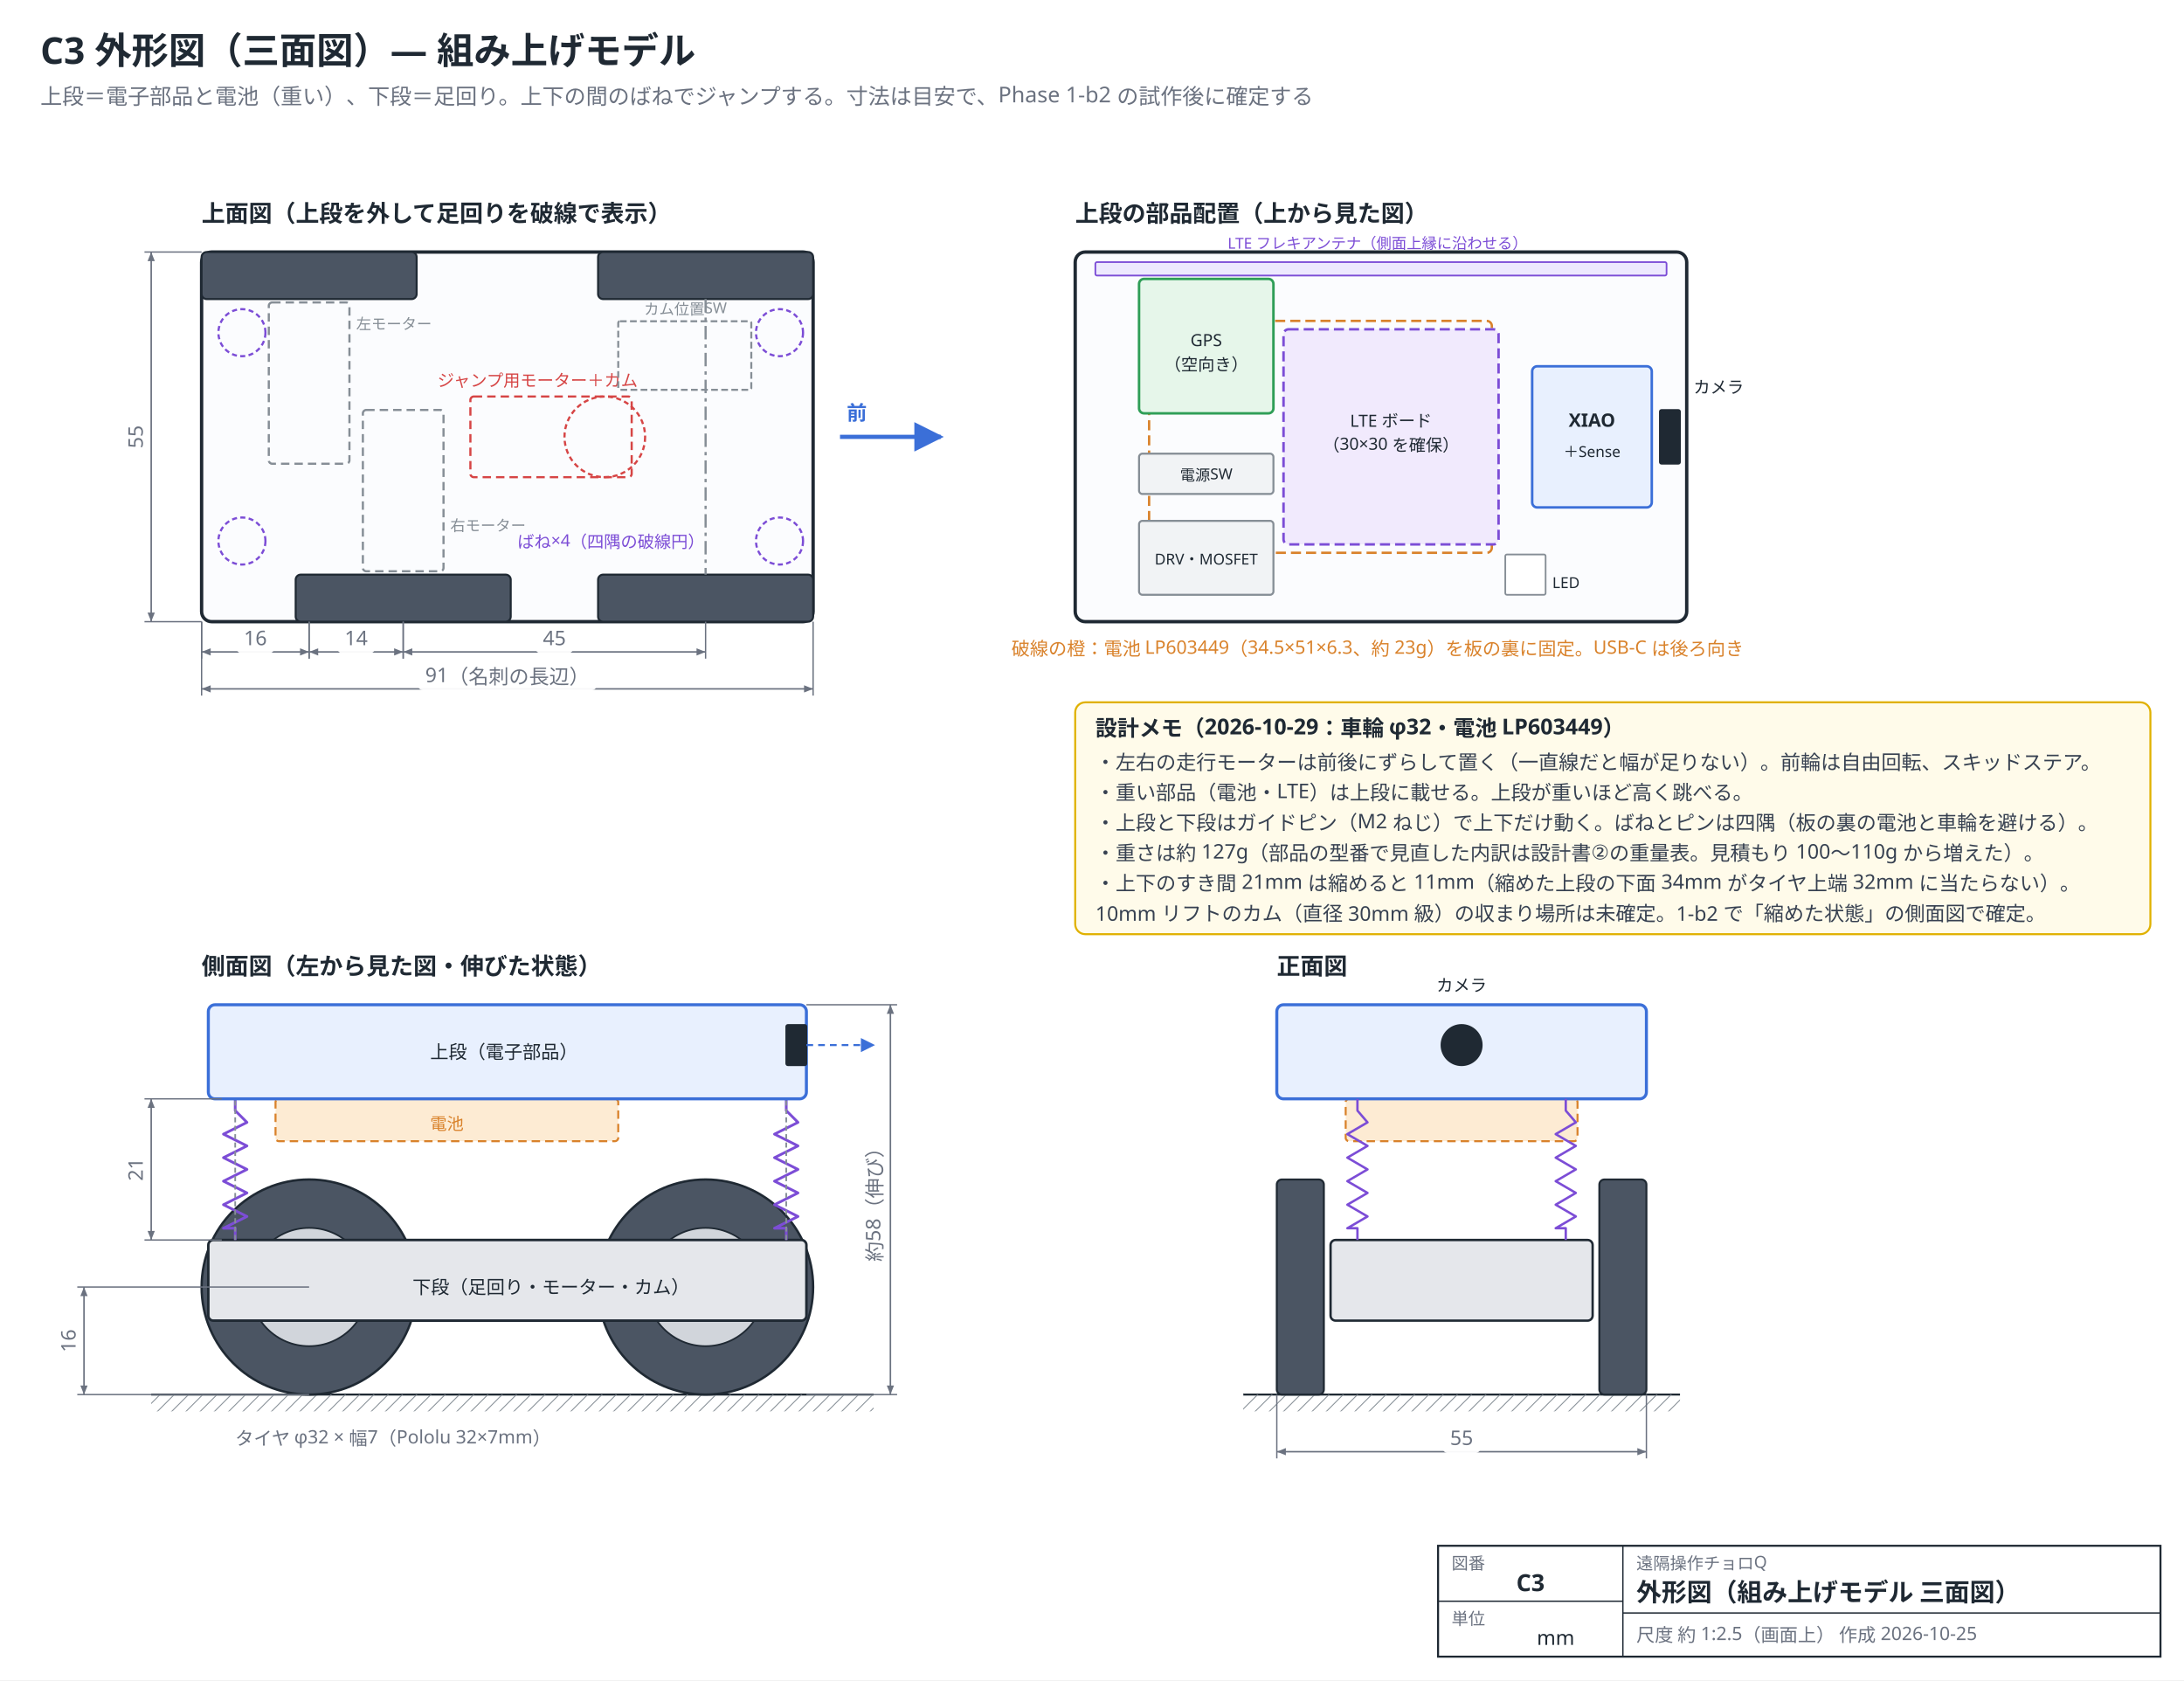
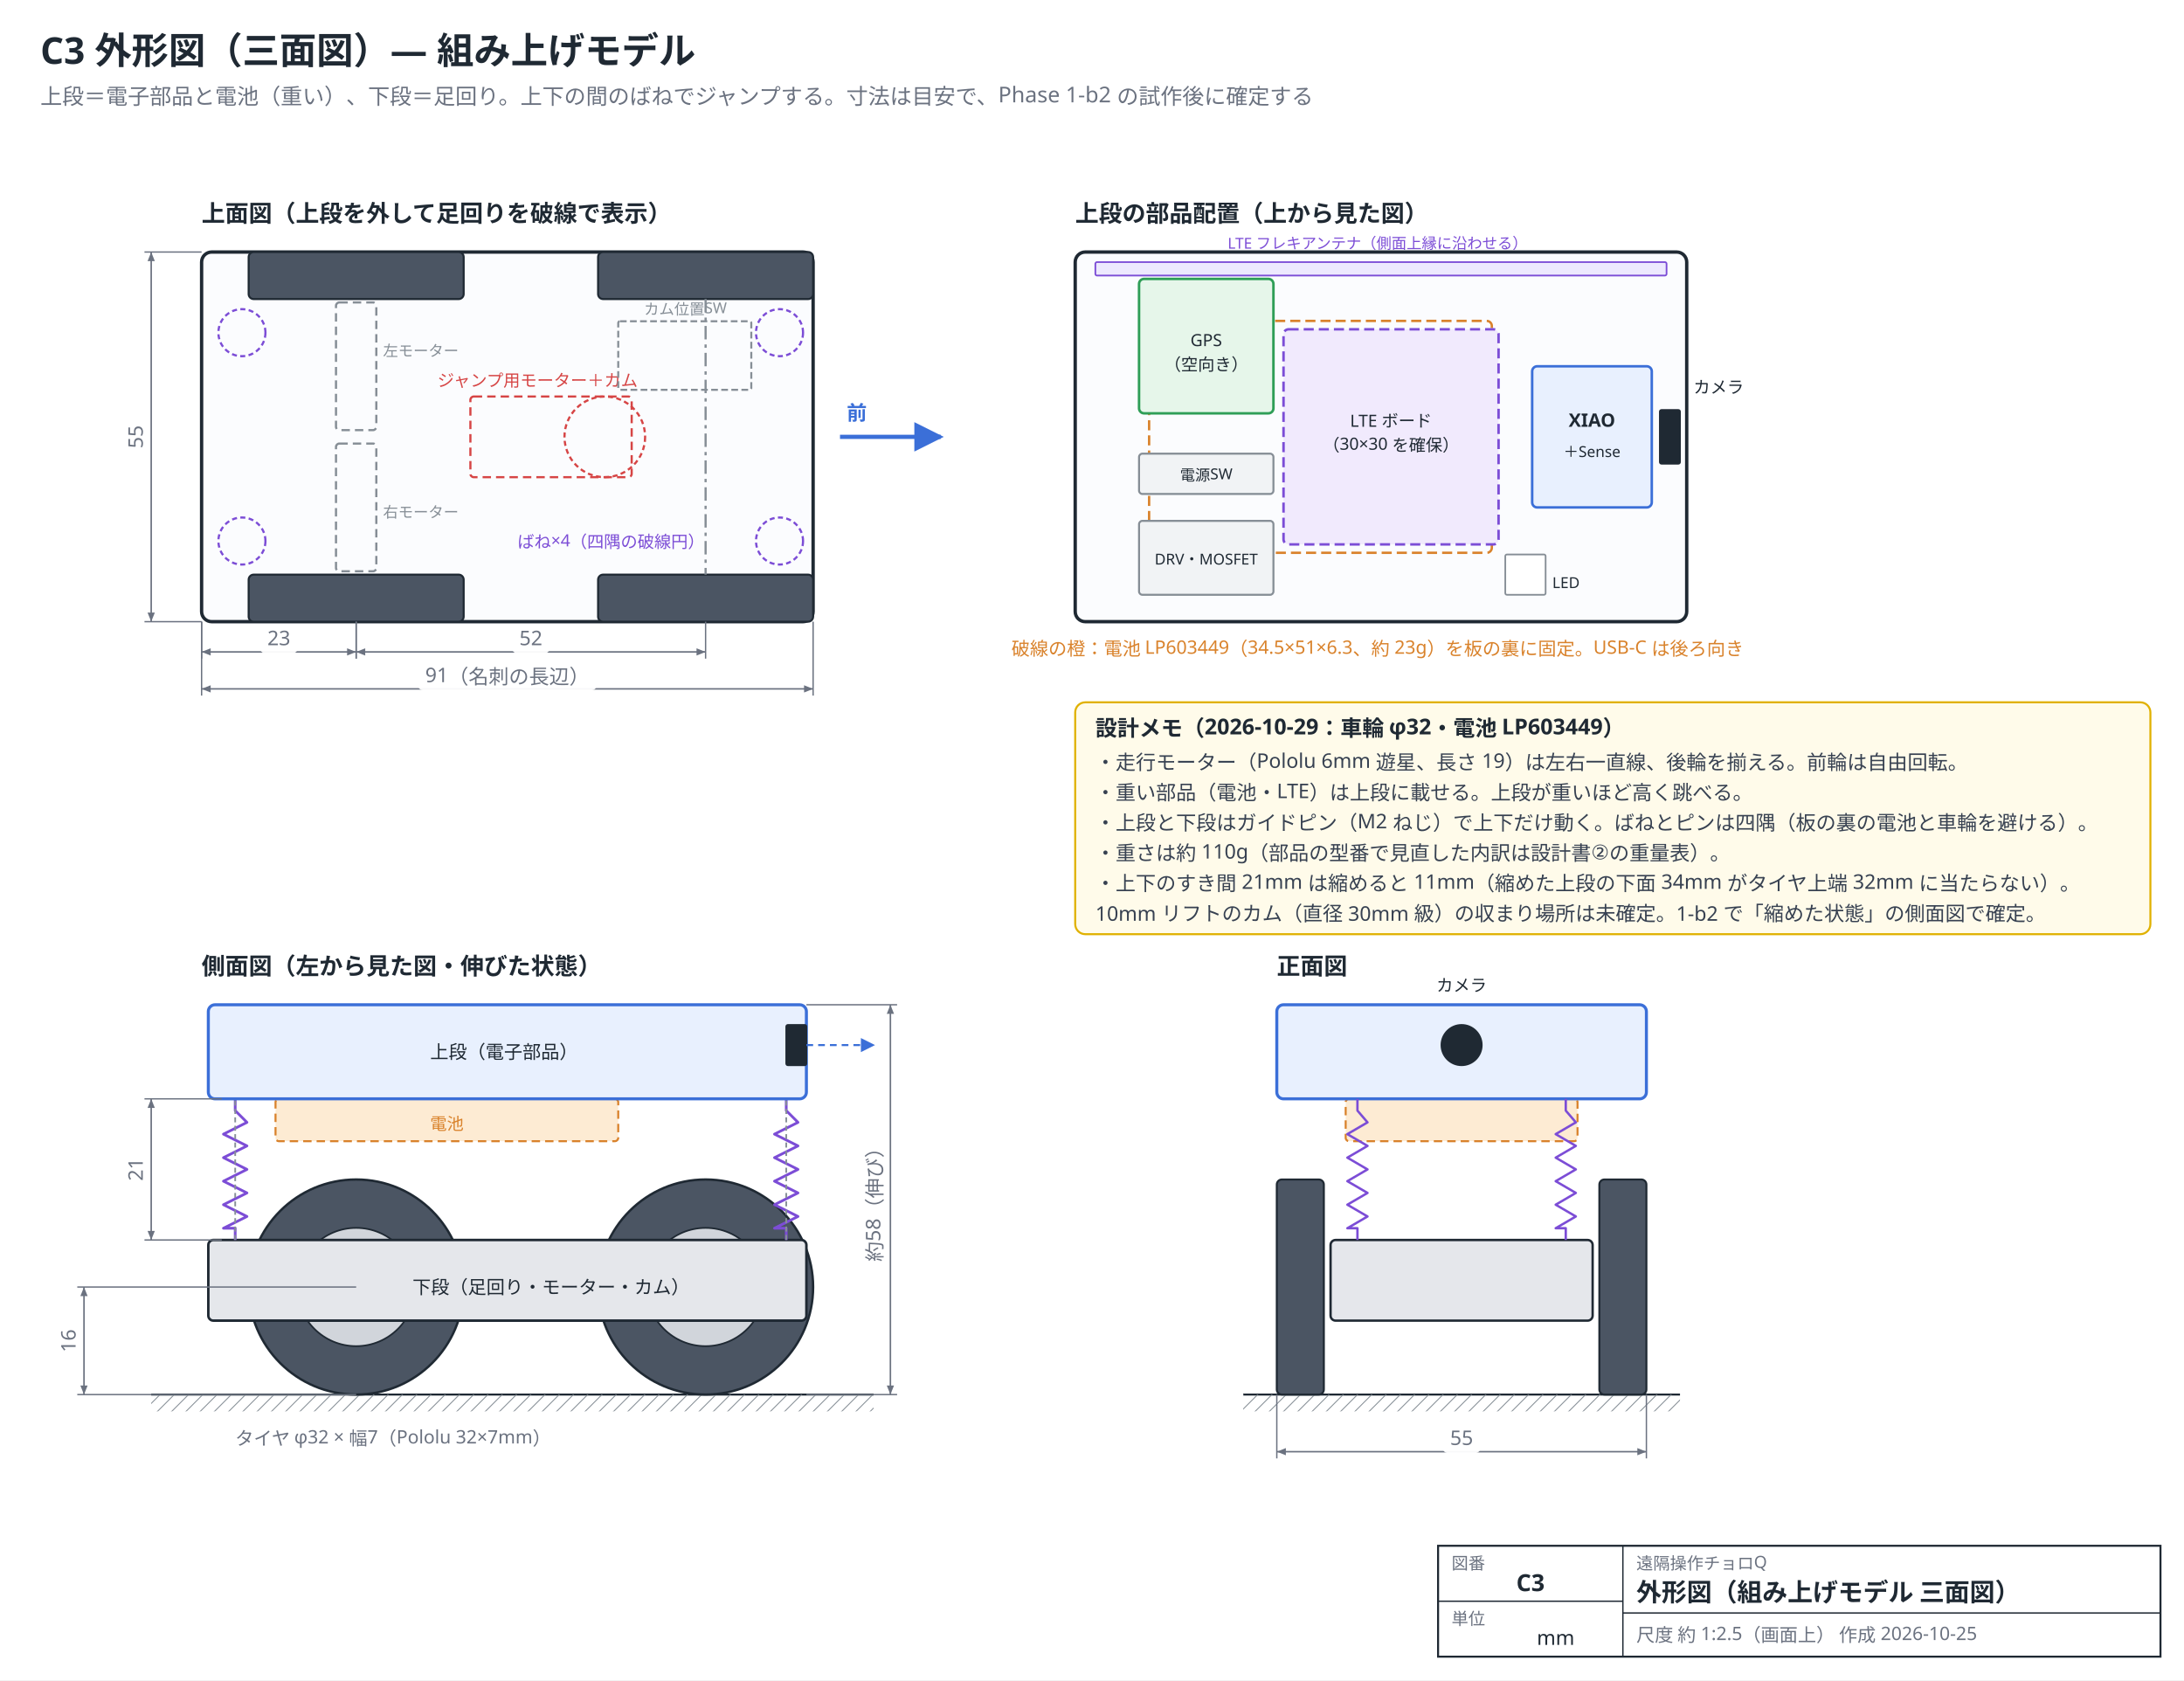
<svg xmlns="http://www.w3.org/2000/svg" width="1300" height="1000" viewBox="0 0 1300 1000" font-family="'Hiragino Sans','Hiragino Kaku Gothic ProN',sans-serif">
  <rect width="100%" height="100%" fill="#ffffff" />
  <defs>
    <marker id="arr" viewBox="0 0 10 10" refX="9" refY="5" markerWidth="7" markerHeight="7" orient="auto-start-reverse">
      <path d="M0,0 L10,5 L0,10 z" fill="#1f2933" />
    </marker>
    <marker id="arrb" viewBox="0 0 10 10" refX="9" refY="5" markerWidth="7" markerHeight="7" orient="auto-start-reverse">
      <path d="M0,0 L10,5 L0,10 z" fill="#3b6fd8" />
    </marker>
    <marker id="arro" viewBox="0 0 10 10" refX="9" refY="5" markerWidth="7" markerHeight="7" orient="auto-start-reverse">
      <path d="M0,0 L10,5 L0,10 z" fill="#d9822b" />
    </marker>
    <marker id="arrg" viewBox="0 0 10 10" refX="9" refY="5" markerWidth="7" markerHeight="7" orient="auto-start-reverse">
      <path d="M0,0 L10,5 L0,10 z" fill="#2f9e57" />
    </marker>
    <marker id="arrr" viewBox="0 0 10 10" refX="9" refY="5" markerWidth="7" markerHeight="7" orient="auto-start-reverse">
      <path d="M0,0 L10,5 L0,10 z" fill="#d64545" />
    </marker>
    <marker id="dim" viewBox="0 0 10 10" refX="10" refY="5" markerWidth="6" markerHeight="6" orient="auto-start-reverse">
      <path d="M0,1 L10,5 L0,9 z" fill="#6b7280" />
    </marker>
    <pattern id="hatch" width="6" height="6" patternUnits="userSpaceOnUse" patternTransform="rotate(45)">
      <line x1="0" y1="0" x2="0" y2="6" stroke="#868e96" stroke-width="1" />
    </pattern>
  </defs>
  <text x="24" y="38" font-size="22" text-anchor="start" font-weight="bold" fill="#1f2933">C3  外形図（三面図）― 組み上げモデル</text>
  <text x="24" y="62" font-size="13" text-anchor="start" font-weight="normal" fill="#6b7280">上段＝電子部品と電池（重い）、下段＝足回り。上下の間のばねでジャンプする。寸法は目安で、Phase 1-b2 の試作後に確定する</text>
  <text x="120" y="132" font-size="14" text-anchor="start" font-weight="bold" fill="#1f2933">上面図（上段を外して足回りを破線で表示）</text>
  <rect x="120" y="150" width="364.0" height="220.0" rx="6" fill="#fbfcfe" stroke="#1f2933" stroke-width="2" fill-opacity="1" />
-   <rect x="120.0" y="150.0" width="128.0" height="28.0" rx="3" fill="#4b5563" stroke="#1f2933" stroke-width="1.2" fill-opacity="1" />
-   <rect x="176.0" y="342.0" width="128.0" height="28.0" rx="3" fill="#4b5563" stroke="#1f2933" stroke-width="1.2" fill-opacity="1" />
+   <rect x="148.0" y="150.0" width="128.0" height="28.0" rx="3" fill="#4b5563" stroke="#1f2933" stroke-width="1.2" fill-opacity="1" />
+   <rect x="148.0" y="342.0" width="128.0" height="28.0" rx="3" fill="#4b5563" stroke="#1f2933" stroke-width="1.2" fill-opacity="1" />
  <rect x="356.0" y="150.0" width="128.0" height="28.0" rx="3" fill="#4b5563" stroke="#1f2933" stroke-width="1.2" fill-opacity="1" />
  <rect x="356.0" y="342.0" width="128.0" height="28.0" rx="3" fill="#4b5563" stroke="#1f2933" stroke-width="1.2" fill-opacity="1" />
-   <rect x="160.0" y="180.0" width="48.0" height="96.0" rx="2" fill="none" stroke="#868e96" stroke-width="1.3" stroke-dasharray="5 3" fill-opacity="1" />
-   <rect x="216.0" y="244.0" width="48.0" height="96.0" rx="2" fill="none" stroke="#868e96" stroke-width="1.3" stroke-dasharray="5 3" fill-opacity="1" />
+   <rect x="200.0" y="180.0" width="24.0" height="76.0" rx="2" fill="none" stroke="#868e96" stroke-width="1.3" stroke-dasharray="5 3" fill-opacity="1" />
+   <rect x="200.0" y="264.0" width="24.0" height="76.0" rx="2" fill="none" stroke="#868e96" stroke-width="1.3" stroke-dasharray="5 3" fill-opacity="1" />
  <line x1="420.0" y1="178.0" x2="420.0" y2="342.0" stroke="#868e96" stroke-width="1.3" stroke-dasharray="8 3 2 3" />
  <rect x="280.0" y="236.0" width="96.0" height="48.0" rx="2" fill="none" stroke="#d64545" stroke-width="1.3" stroke-dasharray="5 3" fill-opacity="1" />
  <circle cx="360.0" cy="260.0" r="24.0" fill="none" stroke="#d64545" stroke-width="1.3" stroke-dasharray="3 2" />
  <text x="320.0" y="230.0" font-size="10" text-anchor="middle" font-weight="normal" fill="#d64545">ジャンプ用モーター＋カム</text>
  <rect x="368.0" y="191.2" width="79.2" height="40.8" rx="1" fill="none" stroke="#868e96" stroke-width="1.2" stroke-dasharray="4 2" fill-opacity="1" />
  <text x="408.0" y="187.2" font-size="9" text-anchor="middle" font-weight="normal" fill="#868e96">カム位置SW</text>
  <circle cx="144.0" cy="198.0" r="14.0" fill="none" stroke="#7c4dd6" stroke-width="1.3" stroke-dasharray="3 2" />
  <circle cx="144.0" cy="322.0" r="14.0" fill="none" stroke="#7c4dd6" stroke-width="1.3" stroke-dasharray="3 2" />
  <circle cx="464.0" cy="198.0" r="14.0" fill="none" stroke="#7c4dd6" stroke-width="1.3" stroke-dasharray="3 2" />
  <circle cx="464.0" cy="322.0" r="14.0" fill="none" stroke="#7c4dd6" stroke-width="1.3" stroke-dasharray="3 2" />
  <text x="308.0" y="326.0" font-size="10" text-anchor="start" font-weight="normal" fill="#7c4dd6">ばね×4（四隅の破線円）</text>
-   <text x="212.0" y="196.0" font-size="9" text-anchor="start" font-weight="normal" fill="#868e96">左モーター</text>
-   <text x="268.0" y="316.0" font-size="9" text-anchor="start" font-weight="normal" fill="#868e96">右モーター</text>
+   <text x="228.0" y="212.0" font-size="9" text-anchor="start" font-weight="normal" fill="#868e96">左モーター</text>
+   <text x="228.0" y="308.0" font-size="9" text-anchor="start" font-weight="normal" fill="#868e96">右モーター</text>
  <line x1="500.0" y1="260.0" x2="560.0" y2="260.0" stroke="#3b6fd8" stroke-width="2.5" marker-end="url(#arrb)" />
  <text x="504.0" y="250.0" font-size="12" text-anchor="start" font-weight="bold" fill="#3b6fd8">前</text>
  <line x1="120" y1="370.0" x2="120" y2="414.0" stroke="#6b7280" stroke-width="0.8" />
  <line x1="484.0" y1="370.0" x2="484.0" y2="414.0" stroke="#6b7280" stroke-width="0.8" />
  <line x1="120" y1="410.0" x2="484.0" y2="410.0" stroke="#6b7280" stroke-width="0.9" marker-end="url(#dim)" marker-start="url(#dim)" />
  <rect x="248.8" y="394.0" width="106.4" height="16.8" rx="3" fill="#ffffff" fill-opacity="0.95" />
  <text x="302.0" y="406.0" font-size="12" text-anchor="middle" font-weight="normal" fill="#6b7280">91（名刺の長辺）</text>
  <line x1="120" y1="150" x2="86" y2="150" stroke="#6b7280" stroke-width="0.8" />
  <line x1="120" y1="370.0" x2="86" y2="370.0" stroke="#6b7280" stroke-width="0.8" />
  <line x1="90" y1="150" x2="90" y2="370.0" stroke="#6b7280" stroke-width="0.9" marker-end="url(#dim)" marker-start="url(#dim)" />
  <g transform="translate(85,260.0) rotate(-90)">
    <rect x="-11.44" y="-12" width="22.88" height="16.2" fill="#fff" />
    <text x="0" y="0" font-size="12" text-anchor="middle" fill="#6b7280">55</text>
  </g>
  <line x1="120" y1="370.0" x2="120" y2="392.0" stroke="#6b7280" stroke-width="0.8" />
-   <line x1="184.0" y1="370.0" x2="184.0" y2="392.0" stroke="#6b7280" stroke-width="0.8" />
-   <line x1="120" y1="388.0" x2="184.0" y2="388.0" stroke="#6b7280" stroke-width="0.9" marker-end="url(#dim)" marker-start="url(#dim)" />
-   <rect x="140.8" y="372.0" width="22.4" height="16.8" rx="3" fill="#ffffff" fill-opacity="0.95" />
-   <text x="152.0" y="384.0" font-size="12" text-anchor="middle" font-weight="normal" fill="#6b7280">16</text>
-   <line x1="184.0" y1="370.0" x2="184.0" y2="392.0" stroke="#6b7280" stroke-width="0.8" />
-   <line x1="240.0" y1="370.0" x2="240.0" y2="392.0" stroke="#6b7280" stroke-width="0.8" />
-   <line x1="184.0" y1="388.0" x2="240.0" y2="388.0" stroke="#6b7280" stroke-width="0.9" marker-end="url(#dim)" marker-start="url(#dim)" />
-   <rect x="200.8" y="372.0" width="22.4" height="16.8" rx="3" fill="#ffffff" fill-opacity="0.95" />
-   <text x="212.0" y="384.0" font-size="12" text-anchor="middle" font-weight="normal" fill="#6b7280">14</text>
-   <line x1="240.0" y1="370.0" x2="240.0" y2="392.0" stroke="#6b7280" stroke-width="0.8" />
+   <line x1="212.0" y1="370.0" x2="212.0" y2="392.0" stroke="#6b7280" stroke-width="0.8" />
+   <line x1="120" y1="388.0" x2="212.0" y2="388.0" stroke="#6b7280" stroke-width="0.9" marker-end="url(#dim)" marker-start="url(#dim)" />
+   <rect x="154.8" y="372.0" width="22.4" height="16.8" rx="3" fill="#ffffff" fill-opacity="0.95" />
+   <text x="166.0" y="384.0" font-size="12" text-anchor="middle" font-weight="normal" fill="#6b7280">23</text>
+   <line x1="212.0" y1="370.0" x2="212.0" y2="392.0" stroke="#6b7280" stroke-width="0.8" />
  <line x1="420.0" y1="370.0" x2="420.0" y2="392.0" stroke="#6b7280" stroke-width="0.8" />
-   <line x1="240.0" y1="388.0" x2="420.0" y2="388.0" stroke="#6b7280" stroke-width="0.9" marker-end="url(#dim)" marker-start="url(#dim)" />
-   <rect x="318.8" y="372.0" width="22.4" height="16.8" rx="3" fill="#ffffff" fill-opacity="0.95" />
-   <text x="330.0" y="384.0" font-size="12" text-anchor="middle" font-weight="normal" fill="#6b7280">45</text>
+   <line x1="212.0" y1="388.0" x2="420.0" y2="388.0" stroke="#6b7280" stroke-width="0.9" marker-end="url(#dim)" marker-start="url(#dim)" />
+   <rect x="304.8" y="372.0" width="22.4" height="16.8" rx="3" fill="#ffffff" fill-opacity="0.95" />
+   <text x="316.0" y="384.0" font-size="12" text-anchor="middle" font-weight="normal" fill="#6b7280">52</text>
  <text x="640" y="132" font-size="14" text-anchor="start" font-weight="bold" fill="#1f2933">上段の部品配置（上から見た図）</text>
  <rect x="640" y="150" width="364.0" height="220.0" rx="6" fill="#fbfcfe" stroke="#1f2933" stroke-width="2" fill-opacity="1" />
  <rect x="684.0" y="191.0" width="204.0" height="138.0" rx="3" fill="none" stroke="#d9822b" stroke-width="1.4" stroke-dasharray="6 3" fill-opacity="1" />
  <rect x="912.0" y="218.0" width="71.2" height="84.0" rx="3" fill="#e8f0fe" stroke="#3b6fd8" stroke-width="1.5" fill-opacity="1" />
  <text x="947.6" y="254.0" font-size="11" text-anchor="middle" font-weight="bold" fill="#1f2933">XIAO</text>
  <text x="947.6" y="272.0" font-size="9" text-anchor="middle" font-weight="normal" fill="#1f2933">＋Sense</text>
  <rect x="988.0" y="244.0" width="12.0" height="32.0" rx="1" fill="#1f2933" stroke="#1f2933" stroke-width="1" fill-opacity="1" />
  <text x="1008.0" y="234.0" font-size="10" text-anchor="start" font-weight="normal" fill="#1f2933">カメラ</text>
  <rect x="764.0" y="196.0" width="128.0" height="128.0" rx="3" fill="#f1eafd" stroke="#7c4dd6" stroke-width="1.5" stroke-dasharray="6 3" fill-opacity="1" />
  <text x="828.0" y="254.0" font-size="10" text-anchor="middle" font-weight="normal" fill="#1f2933">LTE ボード</text>
  <text x="828.0" y="268.5" font-size="10" text-anchor="middle" font-weight="normal" fill="#1f2933">（30×30 を確保）</text>
  <rect x="678.0" y="166.0" width="80.0" height="80.0" rx="3" fill="#e6f6ea" stroke="#2f9e57" stroke-width="1.5" fill-opacity="1" />
  <text x="718.0" y="206.0" font-size="10" text-anchor="middle" font-weight="normal" fill="#1f2933">GPS</text>
  <text x="718.0" y="220.5" font-size="10" text-anchor="middle" font-weight="normal" fill="#1f2933">（空向き）</text>
  <rect x="678.0" y="270.0" width="80.0" height="24.0" rx="2" fill="#f1f3f5" stroke="#868e96" stroke-width="1.2" fill-opacity="1" />
  <text x="718.0" y="286.0" font-size="9" text-anchor="middle" font-weight="normal" fill="#1f2933">電源SW</text>
  <rect x="678.0" y="310.0" width="80.0" height="44.0" rx="2" fill="#f1f3f5" stroke="#868e96" stroke-width="1.2" fill-opacity="1" />
  <text x="718.0" y="336.0" font-size="9" text-anchor="middle" font-weight="normal" fill="#1f2933">DRV・MOSFET</text>
  <rect x="896.0" y="330.0" width="24.0" height="24.0" rx="1" fill="#fff" stroke="#868e96" stroke-width="1" fill-opacity="1" />
  <text x="924.0" y="350.0" font-size="9" text-anchor="start" font-weight="normal" fill="#1f2933">LED</text>
  <rect x="652.0" y="156.0" width="340.0" height="8.0" rx="1" fill="#ede9fe" stroke="#7c4dd6" stroke-width="1" fill-opacity="1" />
  <text x="820.0" y="148" font-size="9" text-anchor="middle" font-weight="normal" fill="#7c4dd6">LTE フレキアンテナ（側面上縁に沿わせる）</text>
  <text x="820.0" y="390.0" font-size="11" text-anchor="middle" font-weight="normal" fill="#d9822b">破線の橙：電池 LP603449（34.5×51×6.3、約 23g）を板の裏に固定。USB-C は後ろ向き</text>
  <text x="120" y="580" font-size="14" text-anchor="start" font-weight="bold" fill="#1f2933">側面図（左から見た図・伸びた状態）</text>
  <line x1="90" y1="830" x2="520.0" y2="830" stroke="#1f2933" stroke-width="1.2" />
  <rect x="90" y="830" width="430.0" height="10" fill="url(#hatch)" />
-   <circle cx="184.0" cy="766.0" r="64.0" fill="#4b5563" stroke="#1f2933" stroke-width="1.4" />
-   <circle cx="184.0" cy="766.0" r="35.2" fill="#d1d5db" stroke="#1f2933" stroke-width="1" />
-   <circle cx="184.0" cy="766.0" r="2.2" fill="#1f2933" stroke="#1f2933" stroke-width="1" />
+   <circle cx="212.0" cy="766.0" r="64.0" fill="#4b5563" stroke="#1f2933" stroke-width="1.4" />
+   <circle cx="212.0" cy="766.0" r="35.2" fill="#d1d5db" stroke="#1f2933" stroke-width="1" />
+   <circle cx="212.0" cy="766.0" r="2.2" fill="#1f2933" stroke="#1f2933" stroke-width="1" />
  <circle cx="420.0" cy="766.0" r="64.0" fill="#4b5563" stroke="#1f2933" stroke-width="1.4" />
  <circle cx="420.0" cy="766.0" r="35.2" fill="#d1d5db" stroke="#1f2933" stroke-width="1" />
  <circle cx="420.0" cy="766.0" r="2.2" fill="#1f2933" stroke="#1f2933" stroke-width="1" />
  <rect x="124.0" y="738.0" width="356.0" height="48.0" rx="3" fill="#e5e7eb" stroke="#1f2933" stroke-width="1.5" fill-opacity="1" />
  <text x="328.0" y="770.0" font-size="11" text-anchor="middle" font-weight="normal" fill="#1f2933">下段（足回り・モーター・カム）</text>
  <polyline points="140.0,654.0 140.0,661.0 147.0,668.0 133.0,675.0 147.0,682.0 133.0,689.0 147.0,696.0 133.0,703.0 147.0,710.0 133.0,717.0 147.0,724.0 133.0,731.0 140.0,731.0 140.0,738.0" fill="none" stroke="#7c4dd6" stroke-width="1.6" stroke-linejoin="round" />
  <line x1="140.0" y1="630.0" x2="140.0" y2="738.0" stroke="#868e96" stroke-width="1" stroke-dasharray="3 2" />
  <polyline points="468.0,654.0 468.0,661.0 475.0,668.0 461.0,675.0 475.0,682.0 461.0,689.0 475.0,696.0 461.0,703.0 475.0,710.0 461.0,717.0 475.0,724.0 461.0,731.0 468.0,731.0 468.0,738.0" fill="none" stroke="#7c4dd6" stroke-width="1.6" stroke-linejoin="round" />
  <line x1="468.0" y1="630.0" x2="468.0" y2="738.0" stroke="#868e96" stroke-width="1" stroke-dasharray="3 2" />
  <rect x="164.0" y="654.0" width="204.0" height="25.2" rx="2" fill="#fdebd3" stroke="#d9822b" stroke-width="1.2" stroke-dasharray="5 3" fill-opacity="1" />
  <text x="266.0" y="672.4" font-size="10" text-anchor="middle" font-weight="normal" fill="#d9822b">電池</text>
  <rect x="124.0" y="598.0" width="356.0" height="56.0" rx="4" fill="#e8f0fe" stroke="#3b6fd8" stroke-width="1.8" fill-opacity="1" />
  <text x="300.0" y="630.0" font-size="11" text-anchor="middle" font-weight="normal" fill="#1f2933">上段（電子部品）</text>
  <rect x="468.0" y="610.0" width="12.0" height="24.0" rx="1" fill="#1f2933" stroke="#1f2933" stroke-width="1" fill-opacity="1" />
  <line x1="480.0" y1="622.0" x2="520.0" y2="622.0" stroke="#3b6fd8" stroke-width="1.2" stroke-dasharray="4 3" marker-end="url(#arrb)" />
  <line x1="480.0" y1="830" x2="534.0" y2="830" stroke="#6b7280" stroke-width="0.8" />
  <line x1="480.0" y1="598.0" x2="534.0" y2="598.0" stroke="#6b7280" stroke-width="0.8" />
  <line x1="530.0" y1="830" x2="530.0" y2="598.0" stroke="#6b7280" stroke-width="0.9" marker-end="url(#dim)" marker-start="url(#dim)" />
  <g transform="translate(525.0,714.0) rotate(-90)">
    <rect x="-30.04" y="-12" width="60.08" height="16.2" fill="#fff" />
    <text x="0" y="0" font-size="12" text-anchor="middle" fill="#6b7280">約58（伸び）</text>
  </g>
  <line x1="132.0" y1="654.0" x2="86" y2="654.0" stroke="#6b7280" stroke-width="0.8" />
  <line x1="132.0" y1="738.0" x2="86" y2="738.0" stroke="#6b7280" stroke-width="0.8" />
  <line x1="90" y1="654.0" x2="90" y2="738.0" stroke="#6b7280" stroke-width="0.9" marker-end="url(#dim)" marker-start="url(#dim)" />
  <g transform="translate(85,696.0) rotate(-90)">
    <rect x="-11.44" y="-12" width="22.88" height="16.2" fill="#fff" />
    <text x="0" y="0" font-size="12" text-anchor="middle" fill="#6b7280">21</text>
  </g>
-   <line x1="184.0" y1="830" x2="46" y2="830" stroke="#6b7280" stroke-width="0.8" />
-   <line x1="184.0" y1="766.0" x2="46" y2="766.0" stroke="#6b7280" stroke-width="0.8" />
+   <line x1="212.0" y1="830" x2="46" y2="830" stroke="#6b7280" stroke-width="0.8" />
+   <line x1="212.0" y1="766.0" x2="46" y2="766.0" stroke="#6b7280" stroke-width="0.8" />
  <line x1="50" y1="830" x2="50" y2="766.0" stroke="#6b7280" stroke-width="0.9" marker-end="url(#dim)" marker-start="url(#dim)" />
  <g transform="translate(45,798.0) rotate(-90)">
    <rect x="-11.44" y="-12" width="22.88" height="16.2" fill="#fff" />
    <text x="0" y="0" font-size="12" text-anchor="middle" fill="#6b7280">16</text>
  </g>
  <text x="140.0" y="860" font-size="11" text-anchor="start" font-weight="normal" fill="#6b7280">タイヤ φ32 × 幅7（Pololu 32×7mm）</text>
  <text x="760" y="580" font-size="14" text-anchor="start" font-weight="bold" fill="#1f2933">正面図</text>
  <line x1="740" y1="830" x2="1000.0" y2="830" stroke="#1f2933" stroke-width="1.2" />
  <rect x="740" y="830" width="260.0" height="10" fill="url(#hatch)" />
  <rect x="760" y="702.0" width="28.0" height="128.0" rx="3" fill="#4b5563" stroke="#1f2933" stroke-width="1.2" fill-opacity="1" />
  <rect x="952.0" y="702.0" width="28.0" height="128.0" rx="3" fill="#4b5563" stroke="#1f2933" stroke-width="1.2" fill-opacity="1" />
  <rect x="792.0" y="738.0" width="156.0" height="48.0" rx="3" fill="#e5e7eb" stroke="#1f2933" stroke-width="1.4" fill-opacity="1" />
  <rect x="801.0" y="654.0" width="138.0" height="25.2" rx="2" fill="#fdebd3" stroke="#d9822b" stroke-width="1.2" stroke-dasharray="5 3" fill-opacity="1" />
  <rect x="760" y="598.0" width="220.0" height="56.0" rx="4" fill="#e8f0fe" stroke="#3b6fd8" stroke-width="1.8" fill-opacity="1" />
  <polyline points="808.0,654.0 808.0,661.0 814.0,668.0 802.0,675.0 814.0,682.0 802.0,689.0 814.0,696.0 802.0,703.0 814.0,710.0 802.0,717.0 814.0,724.0 802.0,731.0 808.0,731.0 808.0,738.0" fill="none" stroke="#7c4dd6" stroke-width="1.4" stroke-linejoin="round" />
  <polyline points="932.0,654.0 932.0,661.0 938.0,668.0 926.0,675.0 938.0,682.0 926.0,689.0 938.0,696.0 926.0,703.0 938.0,710.0 926.0,717.0 938.0,724.0 926.0,731.0 932.0,731.0 932.0,738.0" fill="none" stroke="#7c4dd6" stroke-width="1.4" stroke-linejoin="round" />
  <circle cx="870.0" cy="622.0" r="12.0" fill="#1f2933" stroke="#1f2933" stroke-width="1" />
  <text x="870.0" y="590.0" font-size="10" text-anchor="middle" font-weight="normal" fill="#1f2933">カメラ</text>
  <line x1="760" y1="830" x2="760" y2="868" stroke="#6b7280" stroke-width="0.8" />
  <line x1="980.0" y1="830" x2="980.0" y2="868" stroke="#6b7280" stroke-width="0.8" />
  <line x1="760" y1="864" x2="980.0" y2="864" stroke="#6b7280" stroke-width="0.9" marker-end="url(#dim)" marker-start="url(#dim)" />
  <rect x="858.8" y="848" width="22.4" height="16.8" rx="3" fill="#ffffff" fill-opacity="0.95" />
  <text x="870.0" y="860" font-size="12" text-anchor="middle" font-weight="normal" fill="#6b7280">55</text>
  <rect x="640" y="418" width="640" height="138.0" rx="6" fill="#fffbea" stroke="#e0b100" stroke-width="1.2" fill-opacity="1" />
  <text x="652" y="438" font-size="13" text-anchor="start" font-weight="bold" fill="#1f2933">設計メモ（2026-10-29：車輪 φ32・電池 LP603449）</text>
-   <text x="652" y="458.0" font-size="12" text-anchor="start" font-weight="normal" fill="#374151">・左右の走行モーターは前後にずらして置く（一直線だと幅が足りない）。前輪は自由回転、スキッドステア。</text>
+   <text x="652" y="458.0" font-size="12" text-anchor="start" font-weight="normal" fill="#374151">・走行モーター（Pololu 6mm 遊星、長さ 19）は左右一直線、後輪を揃える。前輪は自由回転。</text>
  <text x="652" y="476.0" font-size="12" text-anchor="start" font-weight="normal" fill="#374151">・重い部品（電池・LTE）は上段に載せる。上段が重いほど高く跳べる。</text>
  <text x="652" y="494.0" font-size="12" text-anchor="start" font-weight="normal" fill="#374151">・上段と下段はガイドピン（M2 ねじ）で上下だけ動く。ばねとピンは四隅（板の裏の電池と車輪を避ける）。</text>
-   <text x="652" y="512.0" font-size="12" text-anchor="start" font-weight="normal" fill="#374151">・重さは約 127g（部品の型番で見直した内訳は設計書②の重量表。見積もり 100〜110g から増えた）。</text>
+   <text x="652" y="512.0" font-size="12" text-anchor="start" font-weight="normal" fill="#374151">・重さは約 110g（部品の型番で見直した内訳は設計書②の重量表）。</text>
  <text x="652" y="530.0" font-size="12" text-anchor="start" font-weight="normal" fill="#374151">・上下のすき間 21mm は縮めると 11mm（縮めた上段の下面 34mm がタイヤ上端 32mm に当たらない）。</text>
  <text x="652" y="548.0" font-size="12" text-anchor="start" font-weight="normal" fill="#374151">  10mm リフトのカム（直径 30mm 級）の収まり場所は未確定。1-b2 で「縮めた状態」の側面図で確定。</text>
  <rect x="856" y="920" width="430" height="66" rx="0" fill="#fff" stroke="#1f2933" stroke-width="1.2" fill-opacity="1" />
  <line x1="966" y1="920" x2="966" y2="986" stroke="#1f2933" stroke-width="0.8" />
  <line x1="856" y1="953" x2="966" y2="953" stroke="#1f2933" stroke-width="0.8" />
  <line x1="966" y1="960" x2="1286" y2="960" stroke="#1f2933" stroke-width="0.8" />
  <text x="864" y="934" font-size="10" text-anchor="start" font-weight="normal" fill="#6b7280">図番</text>
  <text x="911" y="947" font-size="14" text-anchor="middle" font-weight="bold" fill="#1f2933">C3</text>
  <text x="864" y="967" font-size="10" text-anchor="start" font-weight="normal" fill="#6b7280">単位</text>
  <text x="926" y="979" font-size="12" text-anchor="middle" font-weight="normal" fill="#1f2933">mm</text>
  <text x="974" y="934" font-size="10" text-anchor="start" font-weight="normal" fill="#6b7280">遠隔操作チョロQ</text>
  <text x="974" y="953" font-size="15" text-anchor="start" font-weight="bold" fill="#1f2933">外形図（組み上げモデル 三面図）</text>
  <text x="974" y="977" font-size="11" text-anchor="start" font-weight="normal" fill="#6b7280">尺度 約 1:2.5（画面上）   作成 2026-10-25</text>
</svg>
